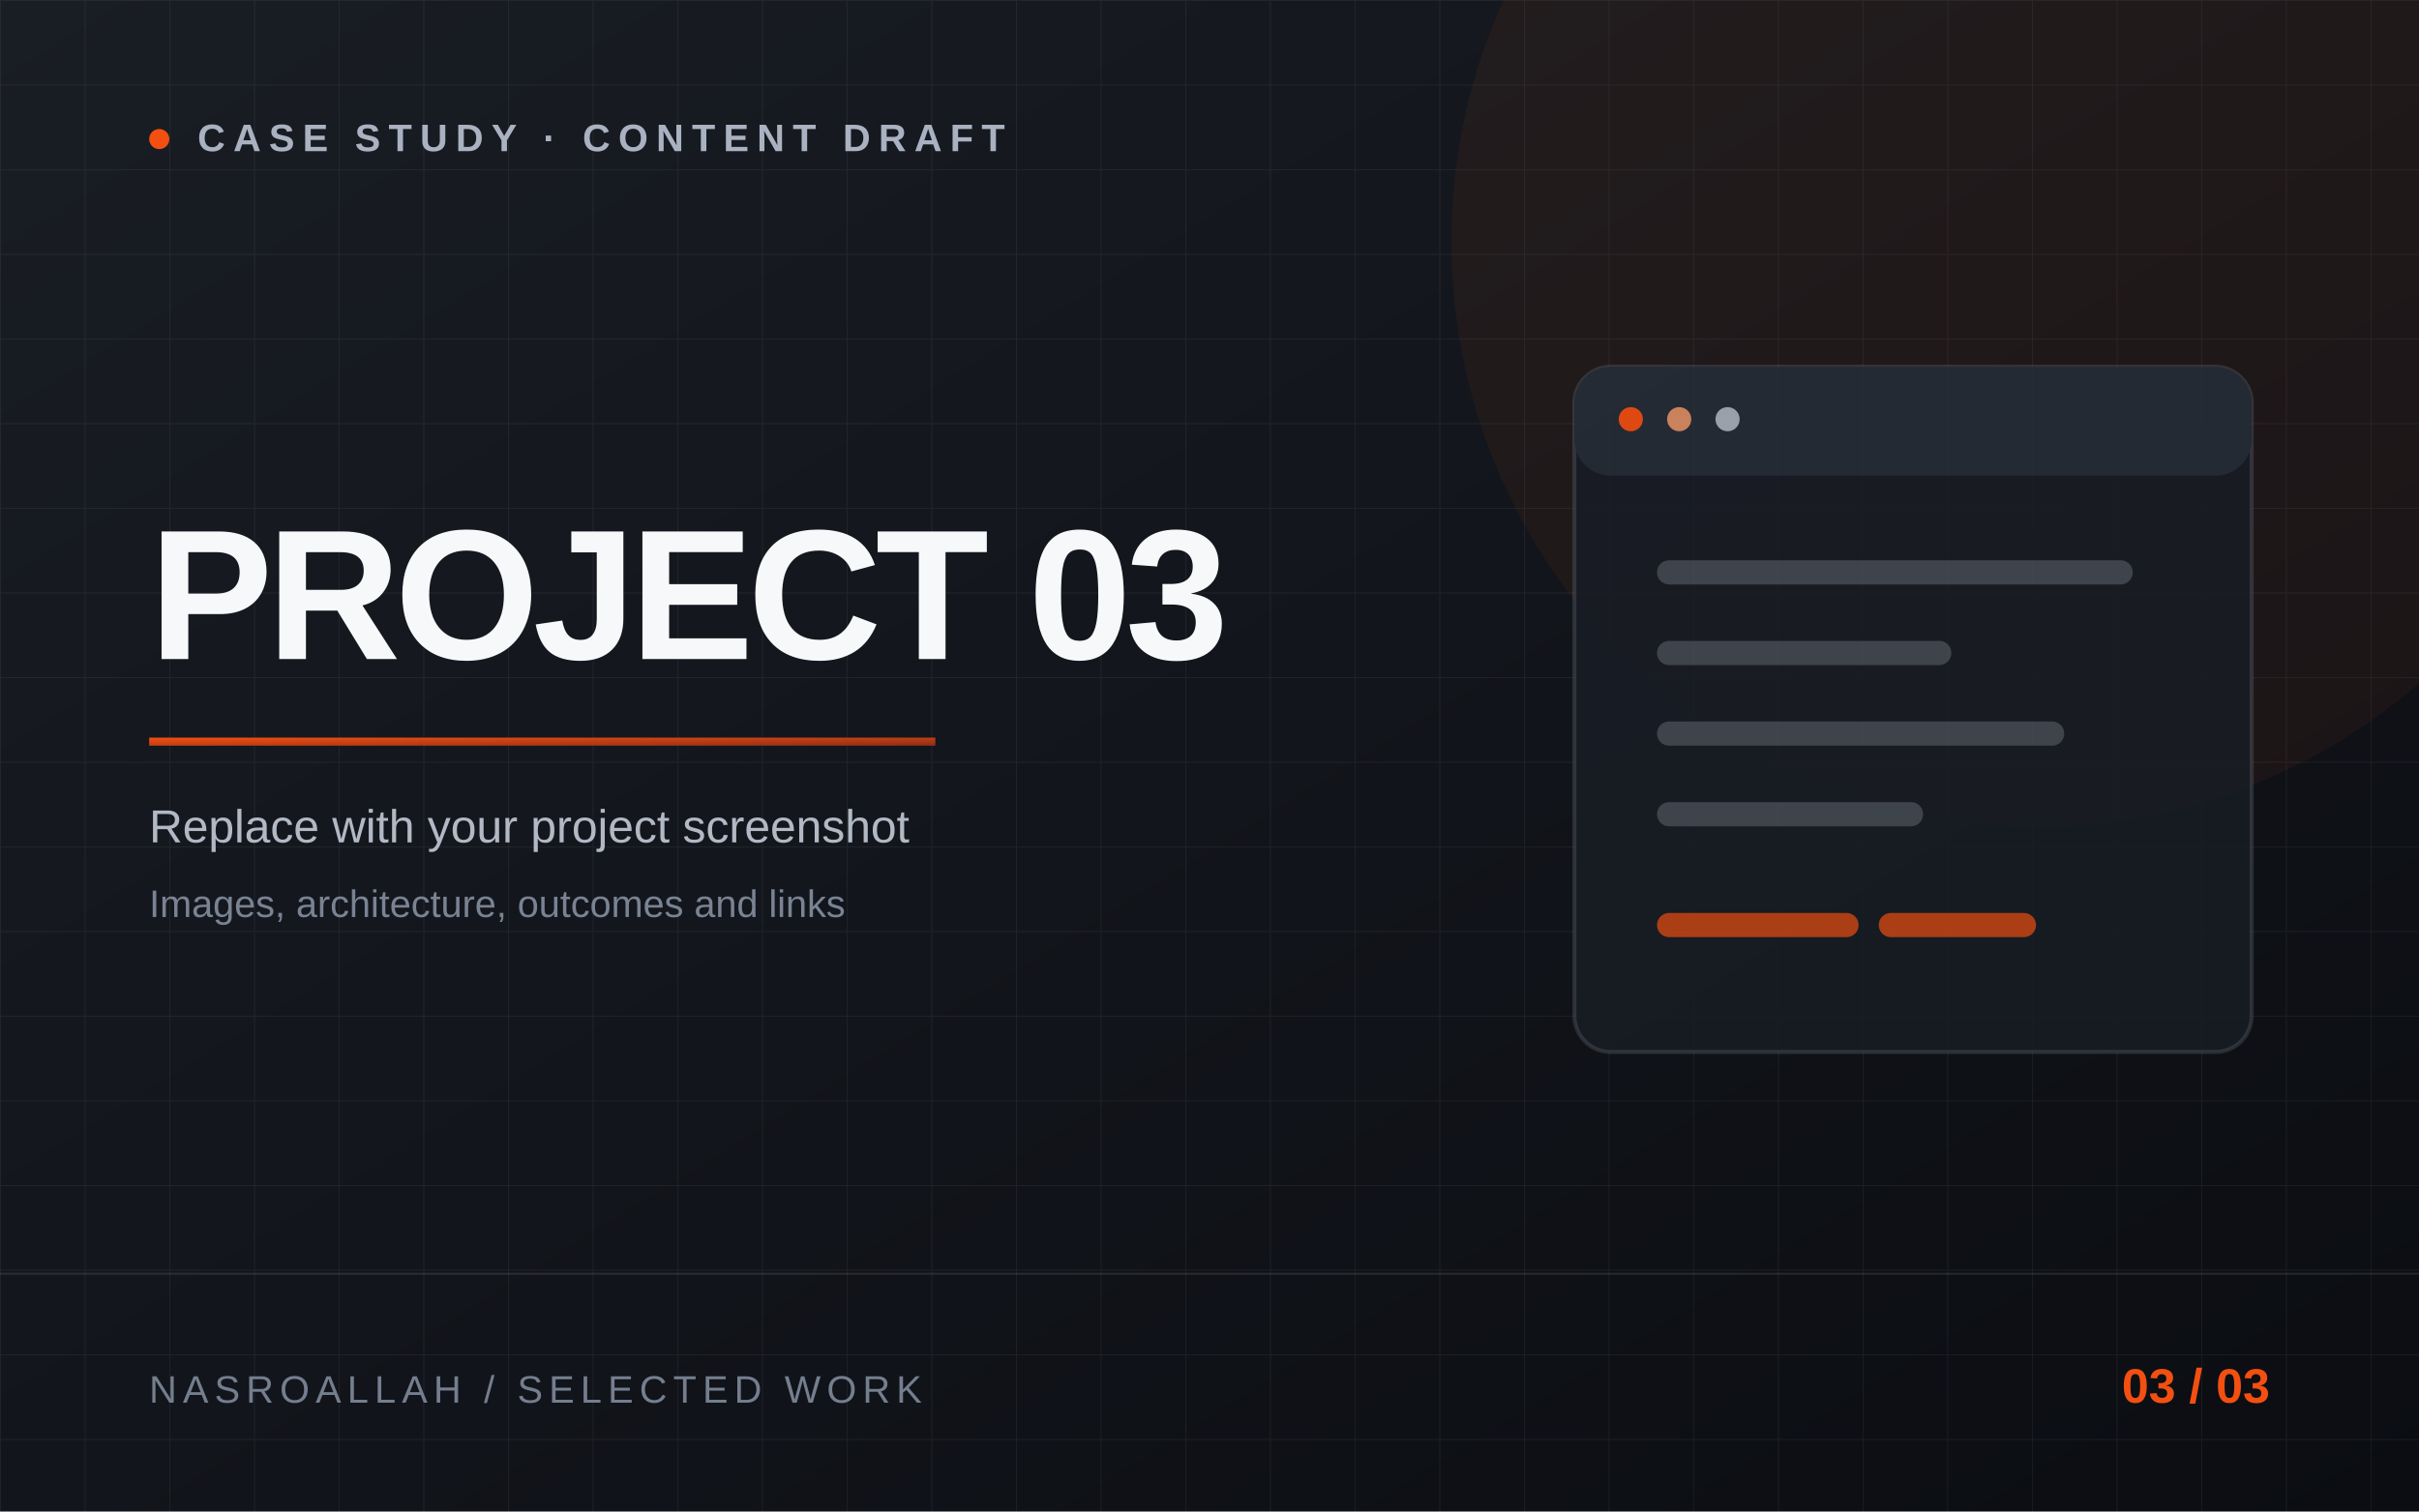
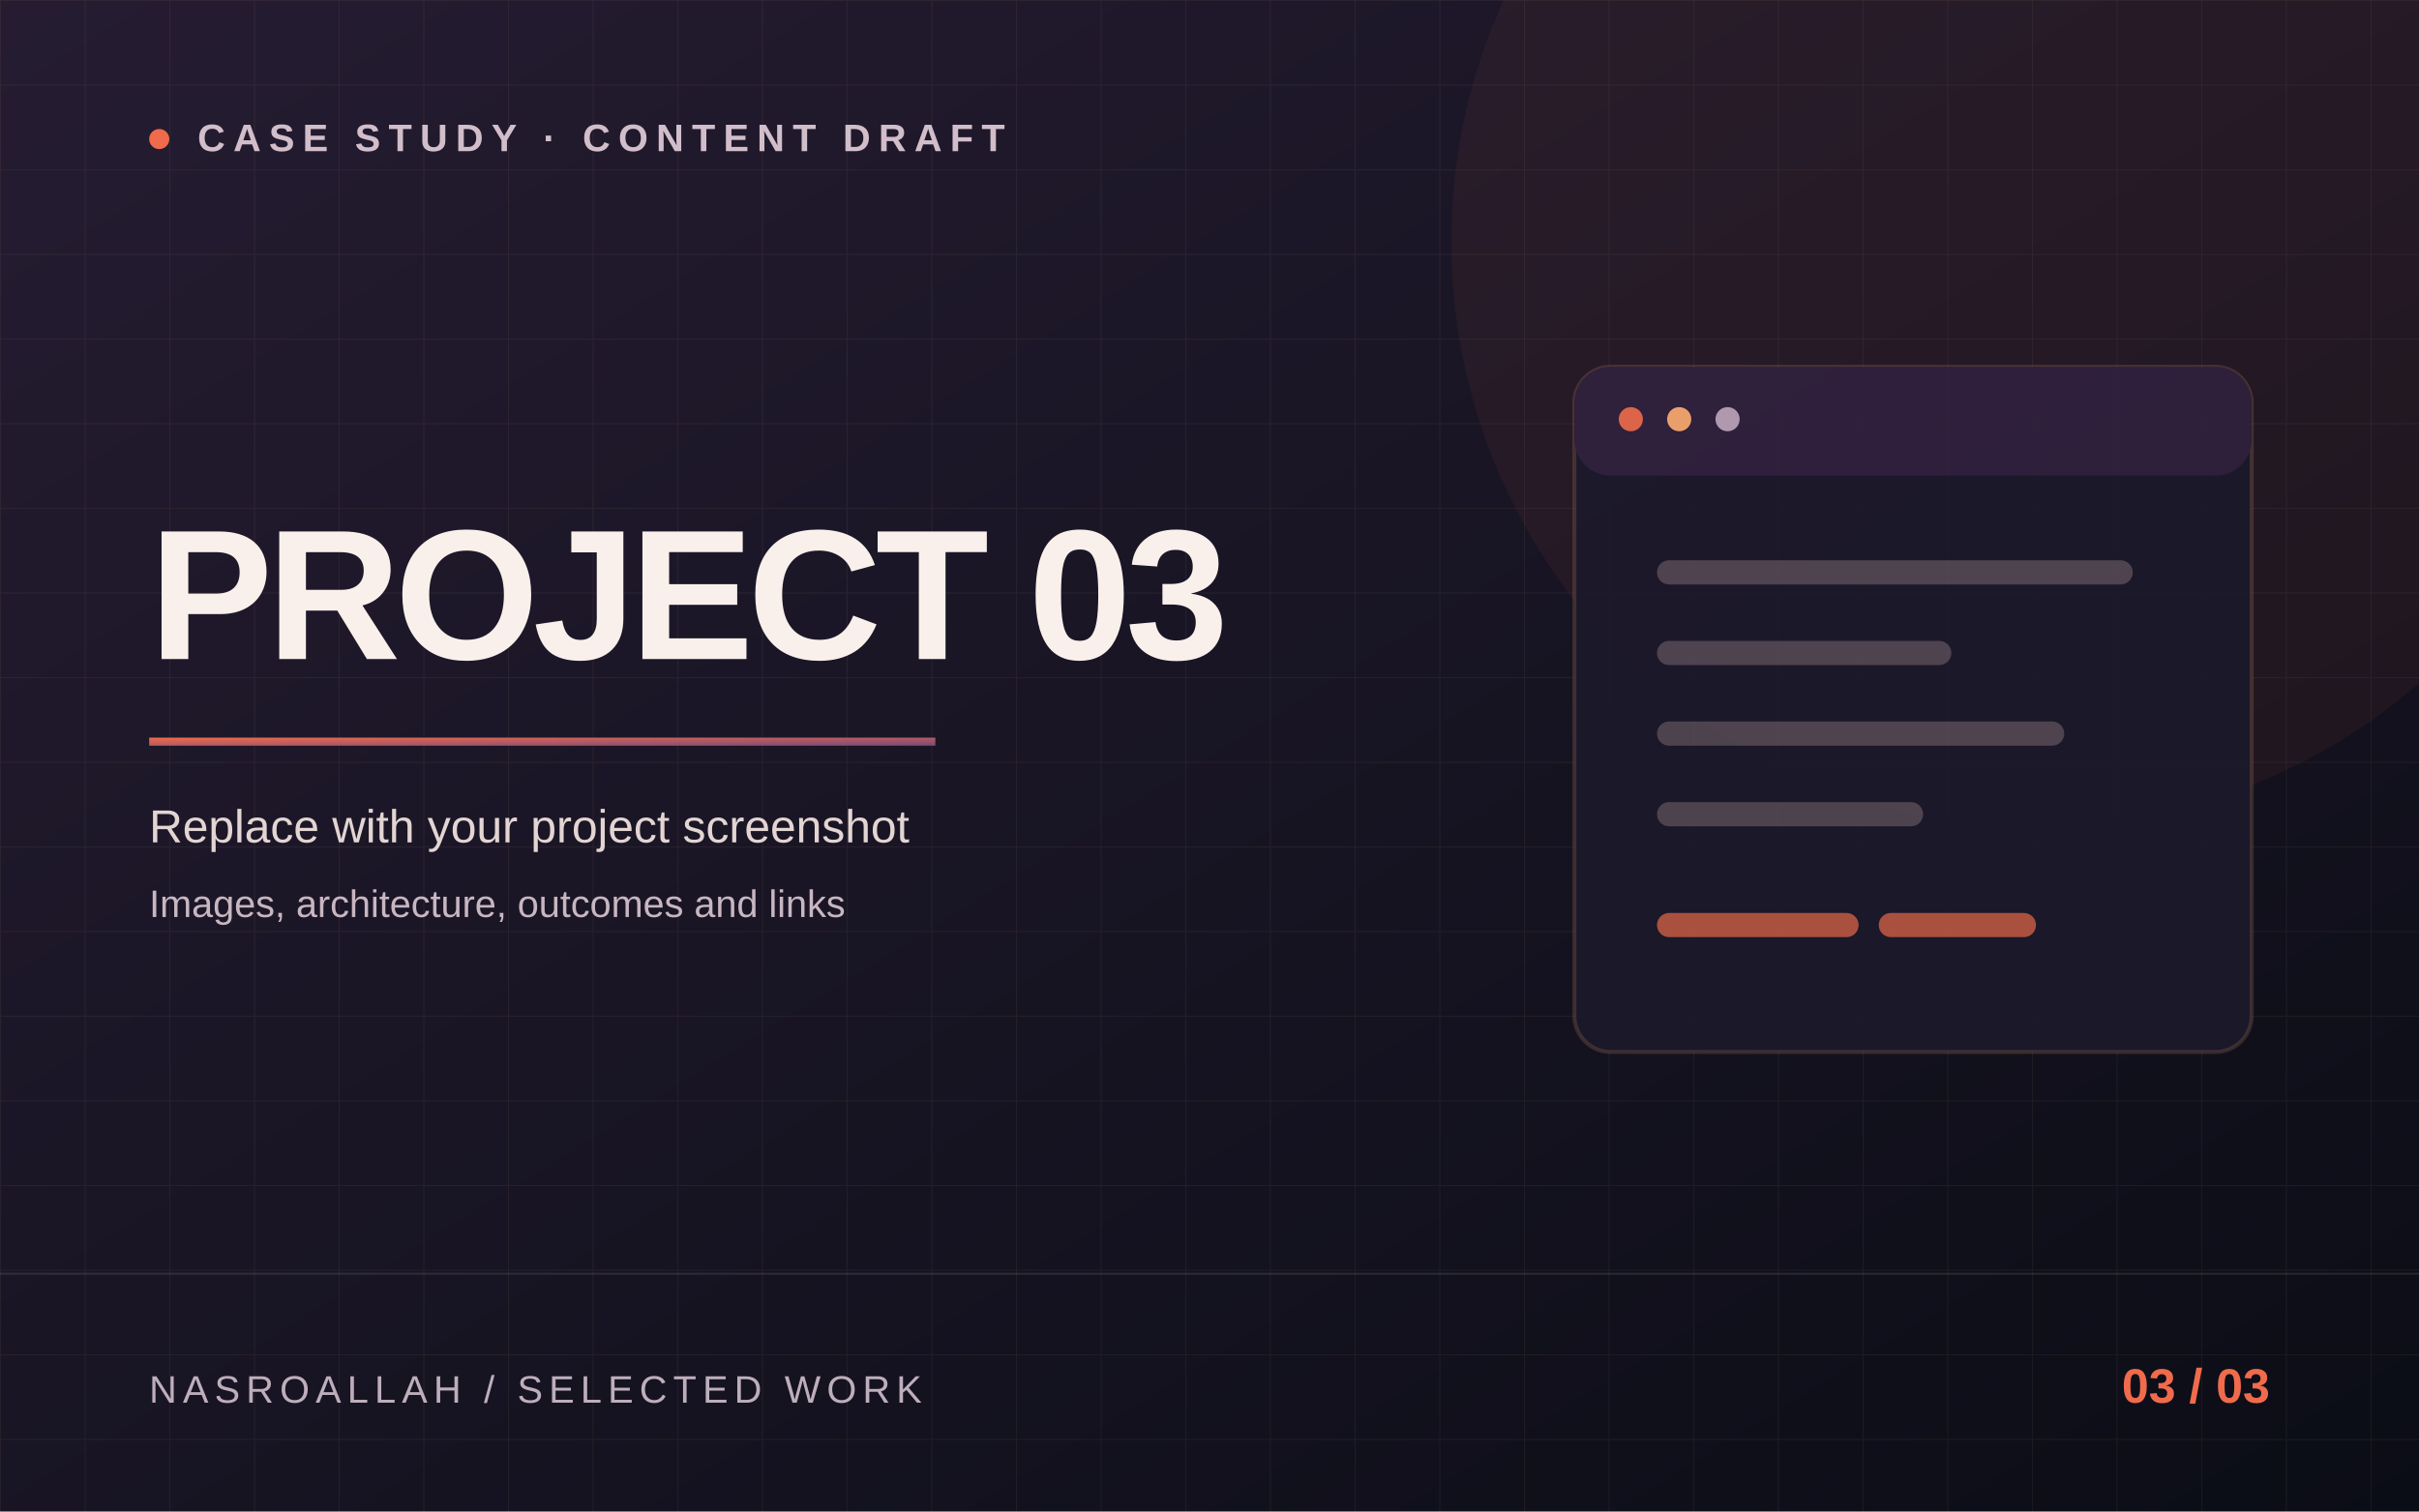
<svg xmlns="http://www.w3.org/2000/svg" width="1200" height="750" viewBox="0 0 1200 750" role="img" aria-labelledby="title desc">
  <defs>
    <linearGradient id="bg" x1="0" y1="0" x2="1" y2="1">
-       <stop offset="0" stop-color="#191d24" />
-       <stop offset="1" stop-color="#0b0d12" />
+       <stop offset="0" stop-color="#251c31" />
+       <stop offset="1" stop-color="#0b0d16" />
    </linearGradient>
    <linearGradient id="accent" x1="0" y1="0" x2="1" y2="1">
-       <stop offset="0" stop-color="#f34f11" />
-       <stop offset="1" stop-color="#8e2e16" />
+       <stop offset="0" stop-color="#ef6b4b" />
+       <stop offset="1" stop-color="#7a4a79" />
    </linearGradient>
    <pattern id="grid" width="42" height="42" patternUnits="userSpaceOnUse">
-       <path d="M42 0H0V42" fill="none" stroke="#f4f4f4" stroke-opacity=".06" />
+       <path d="M42 0H0V42" fill="none" stroke="#ffd3a4" stroke-opacity=".06" />
    </pattern>
  </defs>
  <rect width="1200" height="750" fill="url(#bg)" />
  <rect width="1200" height="750" fill="url(#grid)" />
-   <circle cx="1010" cy="120" r="290" fill="#f34f11" opacity=".06" />
+   <circle cx="1010" cy="120" r="290" fill="#ef6b4b" opacity=".06" />
  <path d="M0 632H1200" stroke="#ffffff" stroke-opacity=".10" />
-   <rect x="74" y="64" width="10" height="10" rx="5" fill="#f34f11" />
-   <text x="98" y="75" fill="#aab2c1" font-size="19" font-family="Arial,sans-serif" font-weight="700" letter-spacing="4">CASE STUDY · CONTENT DRAFT</text>
-   <text x="74" y="327" fill="#f7f8fa" font-size="92" font-family="Arial,sans-serif" font-weight="700" letter-spacing="-3">PROJECT 03</text>
+   <rect x="74" y="64" width="10" height="10" rx="5" fill="#ef6b4b" />
+   <text x="98" y="75" fill="#d1beca" font-size="19" font-family="Arial,sans-serif" font-weight="700" letter-spacing="4">CASE STUDY · CONTENT DRAFT</text>
+   <text x="74" y="327" fill="#f9f0eb" font-size="92" font-family="Arial,sans-serif" font-weight="700" letter-spacing="-3">PROJECT 03</text>
  <rect x="74" y="366" width="390" height="4" fill="url(#accent)" />
-   <text x="74" y="418" fill="#b2b9c5" font-size="23" font-family="Arial,sans-serif">Replace with your project screenshot</text>
-   <text x="74" y="455" fill="#798393" font-size="19" font-family="Arial,sans-serif">Images, architecture, outcomes and links</text>
+   <text x="74" y="418" fill="#e3d5d2" font-size="23" font-family="Arial,sans-serif">Replace with your project screenshot</text>
+   <text x="74" y="455" fill="#c8b6c1" font-size="19" font-family="Arial,sans-serif">Images, architecture, outcomes and links</text>
  <g opacity=".9" transform="translate(116,0)">
-     <rect x="665" y="182" width="336" height="340" rx="18" fill="#171c24" stroke="#b3bec9" stroke-opacity=".18" stroke-width="2" />
-     <rect x="665" y="182" width="336" height="54" rx="18" fill="#252c36" />
-     <rect x="687" y="202" width="12" height="12" rx="6" fill="#f34f11" />
-     <rect x="711" y="202" width="12" height="12" rx="6" fill="#db8e63" />
-     <rect x="735" y="202" width="12" height="12" rx="6" fill="#a5b0ba" />
-     <path d="M712 284h224M712 324h134M712 364h190M712 404h120" stroke="#b4c0ca" stroke-opacity=".28" stroke-width="12" stroke-linecap="round" />
-     <path d="M712 459h88M822 459h66" stroke="#f34f11" stroke-opacity=".75" stroke-width="12" stroke-linecap="round" />
+     <rect x="665" y="182" width="336" height="340" rx="18" fill="#1b182a" stroke="#ffad71" stroke-opacity=".18" stroke-width="2" />
+     <rect x="665" y="182" width="336" height="54" rx="18" fill="#30203e" />
+     <rect x="687" y="202" width="12" height="12" rx="6" fill="#ef6b4b" />
+     <rect x="711" y="202" width="12" height="12" rx="6" fill="#ffad71" />
+     <rect x="735" y="202" width="12" height="12" rx="6" fill="#bfa6be" />
+     <path d="M712 284h224M712 324h134M712 364h190M712 404h120" stroke="#e6c7be" stroke-opacity=".28" stroke-width="12" stroke-linecap="round" />
+     <path d="M712 459h88M822 459h66" stroke="#ef6b4b" stroke-opacity=".75" stroke-width="12" stroke-linecap="round" />
  </g>
-   <text x="74" y="696" fill="#747e8e" font-size="19" font-family="Arial,sans-serif" letter-spacing="3">NASROALLAH / SELECTED WORK</text>
-   <text x="1126" y="696" fill="#f34f11" font-size="24" font-family="Arial,sans-serif" text-anchor="end" font-weight="700">03 / 03</text>
+   <text x="74" y="696" fill="#beaebb" font-size="19" font-family="Arial,sans-serif" letter-spacing="3">NASROALLAH / SELECTED WORK</text>
+   <text x="1126" y="696" fill="#ef6b4b" font-size="24" font-family="Arial,sans-serif" text-anchor="end" font-weight="700">03 / 03</text>
</svg>
